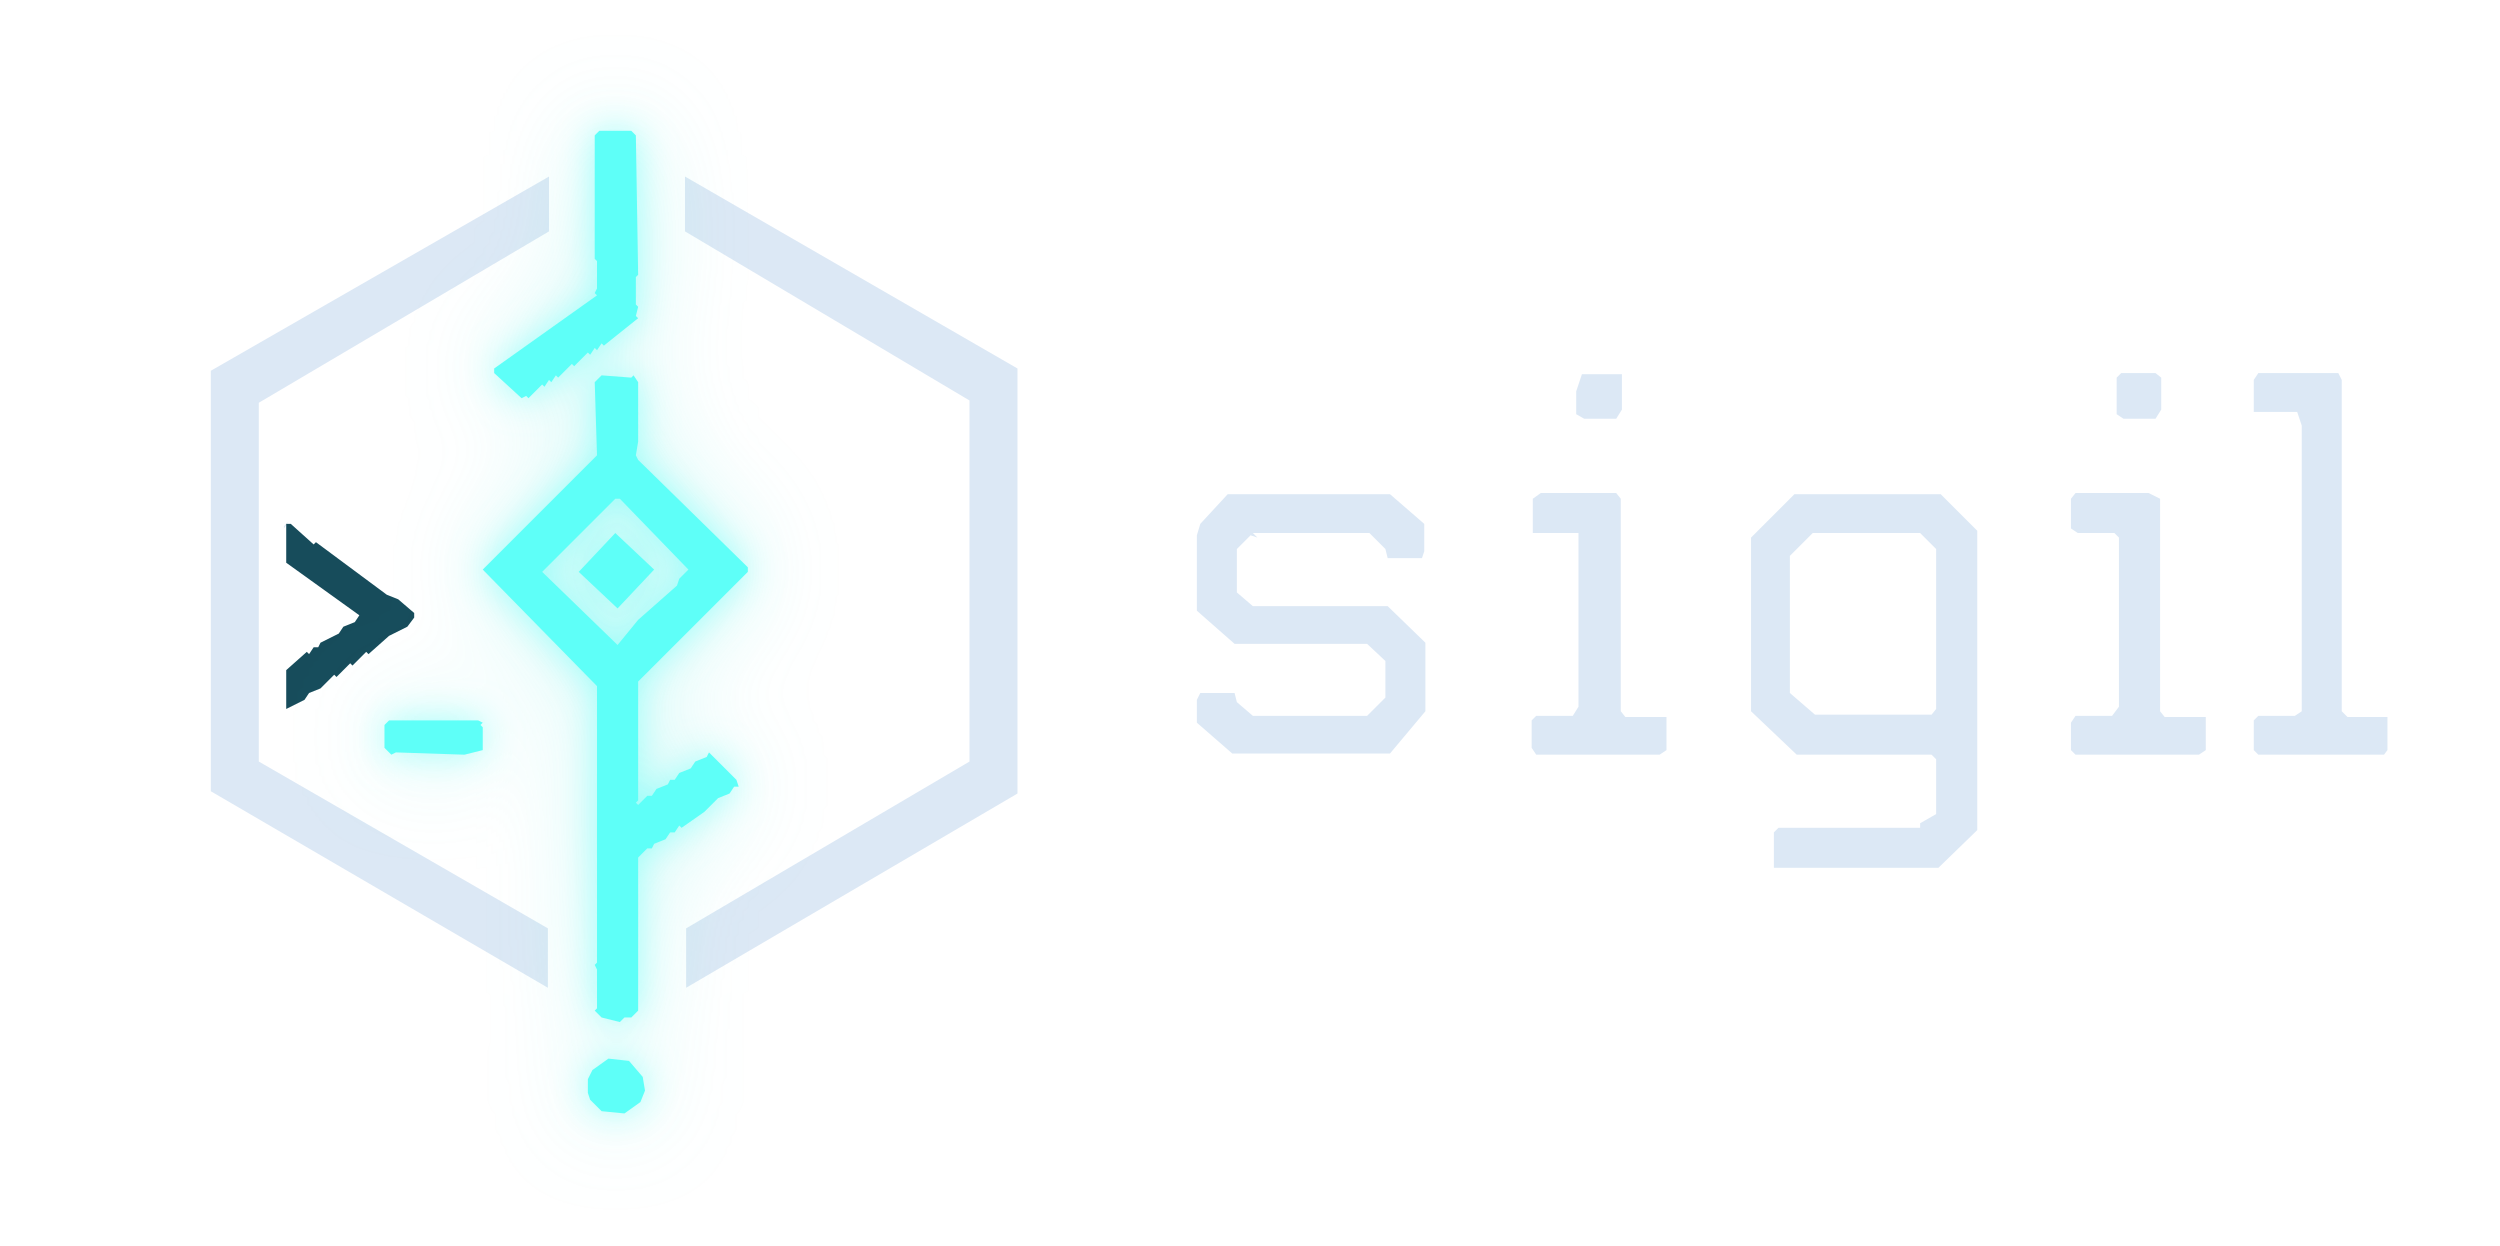
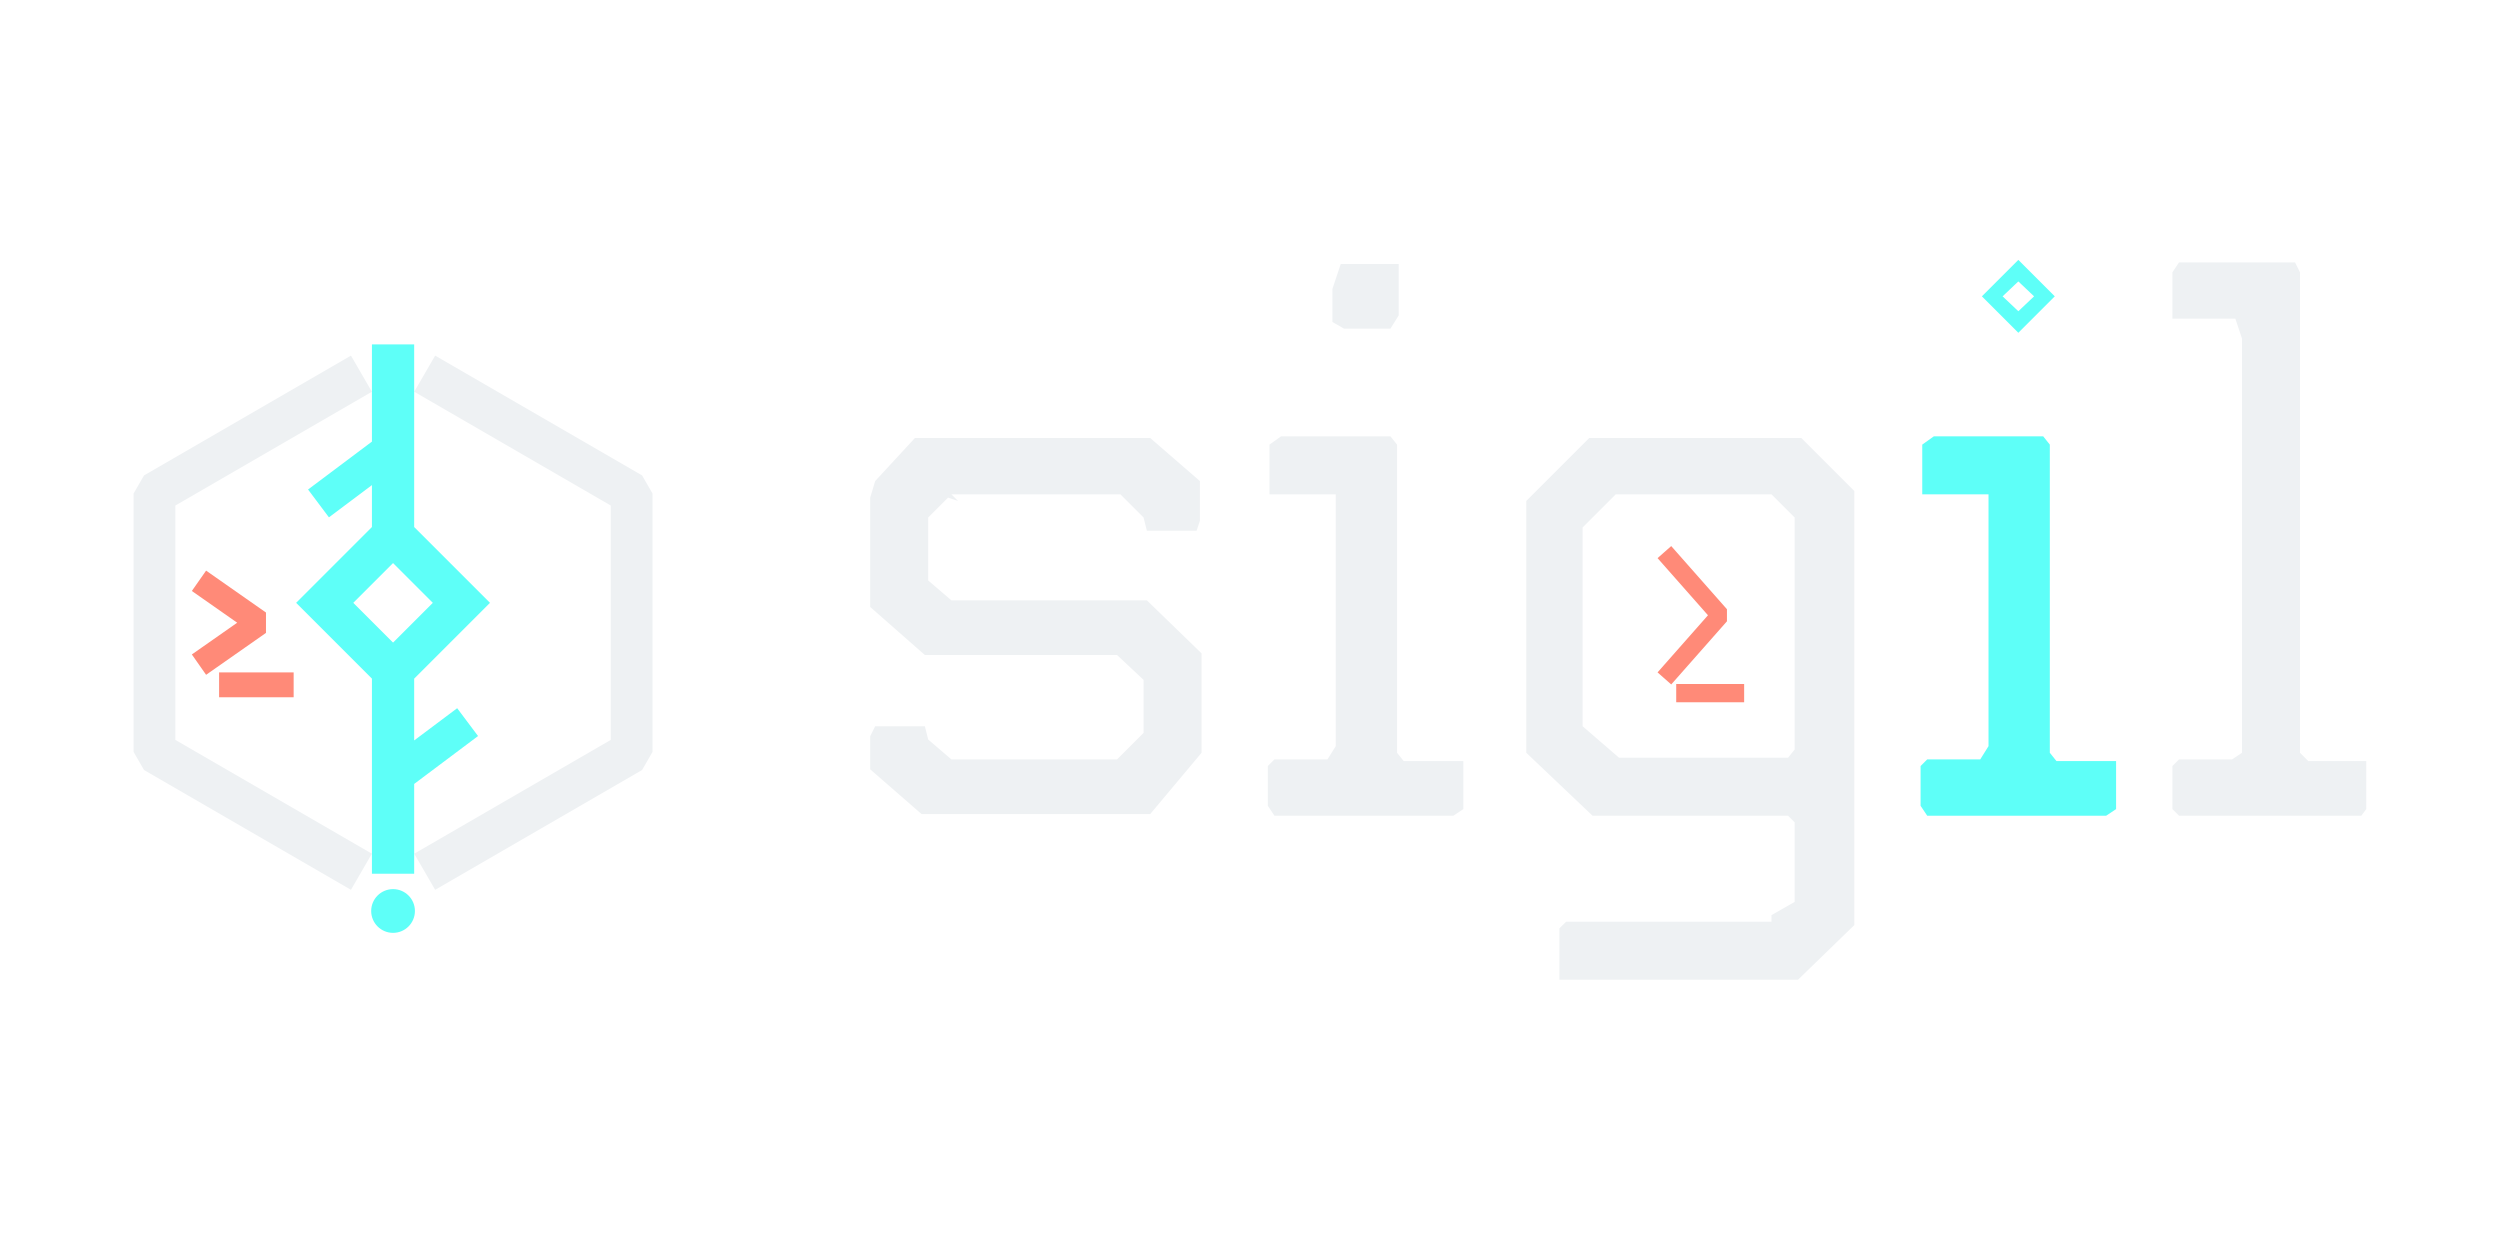
- <svg xmlns="http://www.w3.org/2000/svg" width="1094" height="545" viewBox="0 0 1094 545">
+ <svg xmlns="http://www.w3.org/2000/svg" width="1094" height="545" viewBox="0 0 1094 545" role="img" aria-labelledby="title">
  <defs>
-     <filter id="cyanGlowOuter" x="-200" y="-200" width="1500" height="1000" color-interpolation-filters="sRGB">
-       <feGaussianBlur stdDeviation="22" />
-     </filter>
-     <filter id="cyanGlowMid" x="-200" y="-200" width="1500" height="1000" color-interpolation-filters="sRGB">
-       <feGaussianBlur stdDeviation="8" />
-     </filter>
+     <path id="shell" d="M27 8L8 19V45L27 56M37 8L56 19V45L37 56" />
+     <path id="staff" d="M29.875 4H34.125V22.375H29.875ZM29.875 37.625H34.125V57.25H29.875ZM32 20.25L41.75 30L32 39.75L22.25 30ZM32 26L28 30L32 34L36 30ZM29.45 14.1L31.55 16.9L25.55 21.4L23.45 18.6ZM34.55 47.9L32.45 45.1L38.45 40.6L40.55 43.4ZM30 13.688V14.833L29.45 14.1ZM34 48.312V47.167L34.55 47.9Z" />
+     <path id="mark-terminal" d="M13.5 28.5L18.5 32L13.5 35.5M15.75 38.25H20.75" />
+     <path id="glyph-s" d="M16.25 57.25L4.25 70.25L2.75 75.25V108.25L19.25 122.75H77.25L85.25 130.25V146.25L77.25 154.25H27.25L20.25 148.25L19.25 144.25H4.25L2.75 147.25V157.25L18.25 170.75H87.25L102.75 152.25V122.25L86.25 106.25H27.25L20.25 100.25V81.25L26.25 75.25L29.25 76.25L27.25 74.25H78.25L85.25 81.25L86.25 85.25H101.25L102.25 82.25V70.25L87.25 57.25H32.25Z" />
+     <path id="glyph-i" d="M153.25 56.75L149.75 59.25V74.25H169.75V150.25L167.25 154.25H151.25L149.25 156.25V168.25L151.25 171.25H205.25L208.25 169.25V154.75H190.25L188.25 152.25V59.25L186.25 56.75Z" />
+     <path id="glyph-i-dot" d="M171.25 4.75L168.75 12.25V22.25L172.25 24.25H186.25L188.75 20.25V4.75Z" />
+     <path id="glyph-g" fill-rule="evenodd" d="M328.25 57.25H264.25L245.25 76.25V152.25L265.25 171.25H324.25L326.25 173.25V197.25L319.25 201.25V203.25H257.25L255.25 205.25V220.75H327.25L344.25 204.25V73.25L328.25 57.25ZM272.25 74.25H319.25L326.25 81.25V151.25L324.25 153.75H273.25L262.25 144.25V84.25L272.25 74.25Z" />
+     <path id="glyph-l" d="M467.25 4.25L465.25 7.25V21.25H484.25L486.25 27.25V152.25L483.25 154.25H467.25L465.25 156.25V169.25L467.25 171.25H522.25L523.75 169.25V154.75H506.25L503.75 152.25V7.25L502.25 4.25Z" />
  </defs>
-   <path d="M 126.25 228.25 L 124.25 230.25 L 124.25 247.25 L 124.25 231.25 Z M 908.25 215.75 L 906.25 218.25 L 906.25 231.25 L 909.25 233.25 L 925.25 233.25 L 927.25 235.25 L 927.25 309.25 L 924.25 313.25 L 908.25 313.25 L 906.25 316.25 L 906.25 328.25 L 908.25 330.25 L 962.25 330.25 L 965.25 328.25 L 965.25 313.75 L 947.25 313.75 L 945.25 311.25 L 945.25 218.25 L 940.25 215.75 Z M 849.25 216.25 L 785.25 216.25 L 766.25 235.25 L 766.25 311.25 L 786.25 330.25 L 845.25 330.25 L 847.25 332.25 L 847.25 356.25 L 840.25 360.25 L 840.25 362.25 L 778.25 362.25 L 776.25 364.25 L 776.25 379.75 L 848.25 379.75 L 865.25 363.25 L 865.25 232.25 Z M 674.25 215.75 L 670.75 218.25 L 670.75 233.25 L 690.75 233.25 L 690.75 309.25 L 688.25 313.25 L 672.25 313.25 L 670.25 315.25 L 670.25 327.25 L 672.25 330.25 L 726.25 330.25 L 729.25 328.25 L 729.25 313.75 L 711.25 313.75 L 709.25 311.25 L 709.25 218.25 L 707.25 215.75 Z M 537.25 216.25 L 525.25 229.25 L 523.75 234.25 L 523.75 267.25 L 540.25 281.75 L 598.25 281.75 L 606.25 289.25 L 606.25 305.25 L 598.25 313.25 L 548.25 313.25 L 541.25 307.25 L 540.25 303.25 L 525.25 303.25 L 523.75 306.25 L 523.75 316.25 L 539.25 329.75 L 608.25 329.75 L 623.75 311.25 L 623.75 281.25 L 607.25 265.25 L 548.25 265.25 L 541.25 259.25 L 541.25 240.25 L 547.25 234.25 L 550.25 235.25 L 548.25 233.25 L 599.25 233.25 L 606.25 240.25 L 607.25 244.25 L 622.25 244.25 L 623.25 241.25 L 623.25 229.25 L 608.25 216.25 L 553.25 216.25 Z M 988.25 163.25 L 986.25 166.25 L 986.25 180.25 L 1005.25 180.25 L 1007.25 186.25 L 1007.25 311.25 L 1004.25 313.25 L 988.25 313.25 L 986.25 315.25 L 986.25 328.25 L 988.25 330.25 L 1043.25 330.25 L 1044.75 328.25 L 1044.75 313.75 L 1027.25 313.75 L 1024.75 311.25 L 1024.75 166.25 L 1023.25 163.25 Z M 928.25 163.25 L 926.25 165.25 L 926.25 181.25 L 929.25 183.25 L 943.25 183.25 L 945.75 179.25 L 945.75 165.25 L 943.25 163.25 Z M 692.25 163.75 L 689.75 171.25 L 689.75 181.25 L 693.25 183.25 L 707.25 183.25 L 709.75 179.25 L 709.75 163.75 Z M 299.75 77.25 L 299.75 101.25 L 424.25 175.25 L 424.25 333.25 L 300.25 406.25 L 300.25 432.25 L 445.25 347.25 L 445.25 161.25 Z M 240.25 77.25 L 92.25 162.25 L 92.25 346.25 L 239.75 432.25 L 239.75 406.25 L 113.25 333.25 L 113.25 176.25 L 240.25 101.25 Z M 793.25 233.25 L 840.25 233.25 L 847.25 240.25 L 847.25 310.25 L 845.25 312.75 L 794.25 312.75 L 783.25 303.25 L 783.25 243.25 Z" fill="#DCE8F5" fill-rule="evenodd" />
-   <path d="M 127.25 229.25 L 125.25 229.25 L 125.25 246.25 L 157.25 269.25 L 155.25 272.25 L 150.25 274.25 L 148.25 277.25 L 140.25 281.25 L 139.25 283.25 L 137.25 283.25 L 135.25 286.25 L 134.25 285.25 L 125.25 293.25 L 125.25 310.25 L 133.25 306.25 L 135.25 303.25 L 140.25 301.25 L 146.25 295.25 L 147.25 296.25 L 153.25 290.25 L 154.25 291.25 L 160.25 285.25 L 161.25 286.25 L 170.25 278.25 L 178.25 274.25 L 181.25 270.25 L 181.25 268.25 L 174.25 262.25 L 169.25 260.25 L 138.25 237.25 L 137.25 238.25 Z" fill="#174C5B" fill-rule="evenodd" />
-   <path d="M 266.25 463.25 L 259.25 468.25 L 257.25 472.25 L 257.25 478.25 L 258.25 481.25 L 263.25 486.25 L 273.25 487.25 L 280.25 482.25 L 282.25 477.25 L 281.25 471.25 L 275.25 464.25 Z M 168.25 317.25 L 168.25 327.25 L 171.25 330.25 L 173.25 329.25 L 203.25 330.25 L 211.25 328.25 L 211.25 318.25 L 210.25 317.25 L 211.25 316.25 L 209.25 315.25 L 170.25 315.25 Z M 263.25 164.25 L 260.25 167.25 L 261.25 199.25 L 211.25 249.25 L 261.25 300.25 L 261.25 421.25 L 260.25 422.25 L 261.25 424.25 L 261.25 441.25 L 260.25 442.25 L 263.25 445.25 L 271.25 447.25 L 273.25 445.25 L 276.25 445.25 L 279.25 442.25 L 279.25 375.25 L 283.25 371.25 L 285.25 371.25 L 286.25 369.25 L 291.25 367.25 L 293.25 364.25 L 295.25 364.25 L 297.25 361.25 L 298.25 362.25 L 308.25 355.25 L 314.25 349.25 L 319.25 347.25 L 321.25 344.25 L 323.25 344.25 L 322.25 341.25 L 310.25 329.25 L 309.25 331.25 L 304.25 333.25 L 302.25 336.25 L 297.25 338.25 L 295.25 341.25 L 293.25 341.25 L 292.25 343.25 L 287.25 345.25 L 285.25 348.25 L 283.25 348.25 L 280.25 351.25 L 279.25 350.25 L 279.25 298.25 L 327.25 250.25 L 327.25 248.25 L 279.25 201.25 L 278.25 199.25 L 279.25 193.25 L 279.25 167.25 L 277.25 164.25 L 276.25 165.25 Z M 276.25 57.25 L 262.25 57.25 L 260.25 59.25 L 260.25 113.25 L 261.25 114.25 L 261.25 126.25 L 260.25 128.25 L 261.25 129.25 L 216.25 161.25 L 216.25 163.25 L 228.25 174.25 L 230.25 173.25 L 231.25 174.25 L 237.25 168.25 L 238.25 169.25 L 240.25 166.25 L 241.25 167.25 L 243.25 164.25 L 244.25 165.25 L 250.25 159.25 L 251.25 160.25 L 257.25 154.25 L 258.25 155.25 L 260.25 152.25 L 261.25 153.25 L 263.25 150.25 L 264.25 151.25 L 279.25 139.25 L 278.25 138.25 L 279.25 134.25 L 278.25 133.25 L 278.25 121.25 L 279.25 120.25 L 278.25 59.25 Z M 278.25 351.25 L 279.25 350.25 L 280.25 351.25 L 279.25 352.25 Z M 269.25 218.25 L 271.25 218.25 L 301.25 249.25 L 297.25 253.25 L 296.25 256.25 L 279.25 271.25 L 270.25 282.25 L 237.25 250.25 Z M 269.25 233.25 L 253.25 250.25 L 270.25 266.25 L 286.25 249.25 Z" fill="#46E8DF" opacity="0.34" filter="url(#cyanGlowOuter)" fill-rule="evenodd" />
-   <path d="M 266.25 463.25 L 259.25 468.25 L 257.25 472.25 L 257.25 478.25 L 258.25 481.25 L 263.25 486.25 L 273.25 487.25 L 280.25 482.25 L 282.25 477.25 L 281.25 471.25 L 275.25 464.25 Z M 168.25 317.25 L 168.25 327.25 L 171.25 330.25 L 173.25 329.25 L 203.25 330.25 L 211.25 328.25 L 211.25 318.25 L 210.25 317.25 L 211.25 316.25 L 209.25 315.25 L 170.25 315.25 Z M 263.25 164.25 L 260.25 167.25 L 261.25 199.25 L 211.25 249.25 L 261.25 300.25 L 261.25 421.25 L 260.25 422.25 L 261.25 424.25 L 261.25 441.25 L 260.25 442.25 L 263.25 445.25 L 271.25 447.25 L 273.25 445.25 L 276.25 445.25 L 279.25 442.25 L 279.25 375.25 L 283.25 371.25 L 285.25 371.25 L 286.25 369.25 L 291.25 367.25 L 293.25 364.25 L 295.25 364.25 L 297.25 361.25 L 298.25 362.25 L 308.25 355.25 L 314.25 349.25 L 319.25 347.25 L 321.25 344.25 L 323.25 344.25 L 322.25 341.25 L 310.25 329.25 L 309.25 331.25 L 304.25 333.25 L 302.25 336.25 L 297.25 338.25 L 295.25 341.25 L 293.25 341.25 L 292.25 343.25 L 287.25 345.25 L 285.25 348.25 L 283.25 348.25 L 280.25 351.25 L 279.25 350.25 L 279.25 298.25 L 327.25 250.25 L 327.25 248.25 L 279.25 201.25 L 278.25 199.25 L 279.25 193.25 L 279.25 167.25 L 277.25 164.25 L 276.25 165.25 Z M 276.25 57.25 L 262.25 57.25 L 260.25 59.25 L 260.25 113.25 L 261.25 114.25 L 261.25 126.25 L 260.25 128.25 L 261.25 129.25 L 216.25 161.25 L 216.25 163.25 L 228.25 174.25 L 230.25 173.25 L 231.25 174.25 L 237.25 168.25 L 238.25 169.25 L 240.25 166.25 L 241.25 167.25 L 243.25 164.25 L 244.25 165.25 L 250.25 159.25 L 251.25 160.25 L 257.25 154.25 L 258.25 155.25 L 260.25 152.25 L 261.25 153.25 L 263.25 150.25 L 264.25 151.25 L 279.25 139.25 L 278.25 138.25 L 279.25 134.25 L 278.25 133.25 L 278.25 121.25 L 279.25 120.25 L 278.25 59.25 Z M 278.25 351.25 L 279.25 350.25 L 280.25 351.25 L 279.25 352.25 Z M 269.25 218.25 L 271.25 218.25 L 301.25 249.25 L 297.25 253.25 L 296.25 256.25 L 279.25 271.25 L 270.25 282.25 L 237.25 250.25 Z M 269.25 233.25 L 253.25 250.25 L 270.25 266.25 L 286.25 249.25 Z" fill="#5EFFF8" opacity="0.54" filter="url(#cyanGlowMid)" fill-rule="evenodd" />
-   <path d="M 266.25 463.25 L 259.25 468.25 L 257.25 472.25 L 257.25 478.25 L 258.25 481.25 L 263.25 486.25 L 273.25 487.25 L 280.25 482.25 L 282.25 477.25 L 281.25 471.25 L 275.25 464.25 Z M 168.25 317.25 L 168.25 327.25 L 171.25 330.25 L 173.25 329.25 L 203.25 330.25 L 211.25 328.25 L 211.25 318.25 L 210.25 317.25 L 211.25 316.25 L 209.25 315.25 L 170.25 315.25 Z M 263.25 164.25 L 260.25 167.25 L 261.25 199.25 L 211.25 249.25 L 261.25 300.25 L 261.25 421.25 L 260.25 422.25 L 261.25 424.25 L 261.25 441.25 L 260.25 442.25 L 263.25 445.25 L 271.25 447.25 L 273.25 445.25 L 276.25 445.25 L 279.25 442.25 L 279.25 375.25 L 283.25 371.25 L 285.25 371.25 L 286.25 369.25 L 291.25 367.25 L 293.25 364.25 L 295.25 364.25 L 297.25 361.25 L 298.25 362.25 L 308.25 355.25 L 314.25 349.25 L 319.25 347.25 L 321.25 344.25 L 323.25 344.25 L 322.25 341.25 L 310.25 329.25 L 309.25 331.25 L 304.25 333.25 L 302.25 336.25 L 297.25 338.25 L 295.25 341.25 L 293.25 341.25 L 292.25 343.25 L 287.25 345.25 L 285.25 348.25 L 283.25 348.25 L 280.25 351.25 L 279.25 350.25 L 279.25 298.25 L 327.25 250.25 L 327.25 248.25 L 279.25 201.25 L 278.25 199.25 L 279.25 193.25 L 279.25 167.25 L 277.25 164.25 L 276.25 165.25 Z M 276.25 57.25 L 262.25 57.25 L 260.25 59.25 L 260.25 113.25 L 261.25 114.25 L 261.25 126.25 L 260.25 128.25 L 261.25 129.25 L 216.25 161.25 L 216.25 163.25 L 228.25 174.25 L 230.25 173.25 L 231.25 174.25 L 237.25 168.25 L 238.25 169.25 L 240.25 166.25 L 241.25 167.25 L 243.25 164.25 L 244.25 165.25 L 250.25 159.25 L 251.25 160.25 L 257.25 154.25 L 258.25 155.25 L 260.25 152.25 L 261.25 153.25 L 263.25 150.25 L 264.25 151.25 L 279.25 139.25 L 278.25 138.25 L 279.25 134.25 L 278.25 133.25 L 278.25 121.25 L 279.25 120.25 L 278.25 59.25 Z M 278.25 351.25 L 279.25 350.25 L 280.25 351.25 L 279.25 352.25 Z M 269.25 218.25 L 271.25 218.25 L 301.25 249.25 L 297.25 253.25 L 296.25 256.25 L 279.25 271.25 L 270.25 282.25 L 237.25 250.25 Z M 269.25 233.25 L 253.25 250.25 L 270.25 266.25 L 286.25 249.25 Z" fill="#5EFFF8" fill-rule="evenodd" />
+   <g transform="translate(32.8 108.65) scale(1.45)">
+     <g transform="translate(0 17) scale(3)">
+       <use href="#shell" fill="none" stroke="#EEF1F3" stroke-width="4.2" stroke-linecap="square" stroke-linejoin="bevel" />
+       <use href="#staff" fill="#5EFFF8" fill-rule="nonzero" />
+       <circle cx="32" cy="61" r="2.2" fill="#5EFFF8" />
+       <use href="#mark-terminal" fill="none" stroke="#FF8A78" stroke-width="2.5" stroke-linecap="square" stroke-linejoin="bevel" />
+     </g>
+     <g transform="translate(240)">
+       <use href="#glyph-s" fill="#EEF1F3" transform="translate(-2.75)" />
+       <use href="#glyph-i" fill="#EEF1F3" transform="translate(-29.25)" />
+       <use href="#glyph-g" fill="#EEF1F3" transform="translate(-47.25)" />
+       <use href="#glyph-i" fill="#5EFFF8" transform="translate(167.75)" />
+       <use href="#glyph-l" fill="#EEF1F3" transform="translate(-72.25)" />
+       <use href="#glyph-i-dot" fill="#EEF1F3" transform="translate(-29.25)" />
+       <path d="M346.5 3.5L357.5 14.5L346.5 25.5L335.5 14.5ZM346.5 10L341.75 14.5L346.5 19L351.25 14.5Z" fill="#5EFFF8" fill-rule="nonzero" />
+       <path d="M241.5 93.75L256.5 110.75L241.5 127.75M246 134.25H261" fill="none" stroke="#FF8A78" stroke-width="5.5" stroke-linecap="square" stroke-linejoin="bevel" />
+     </g>
+   </g>
</svg>
